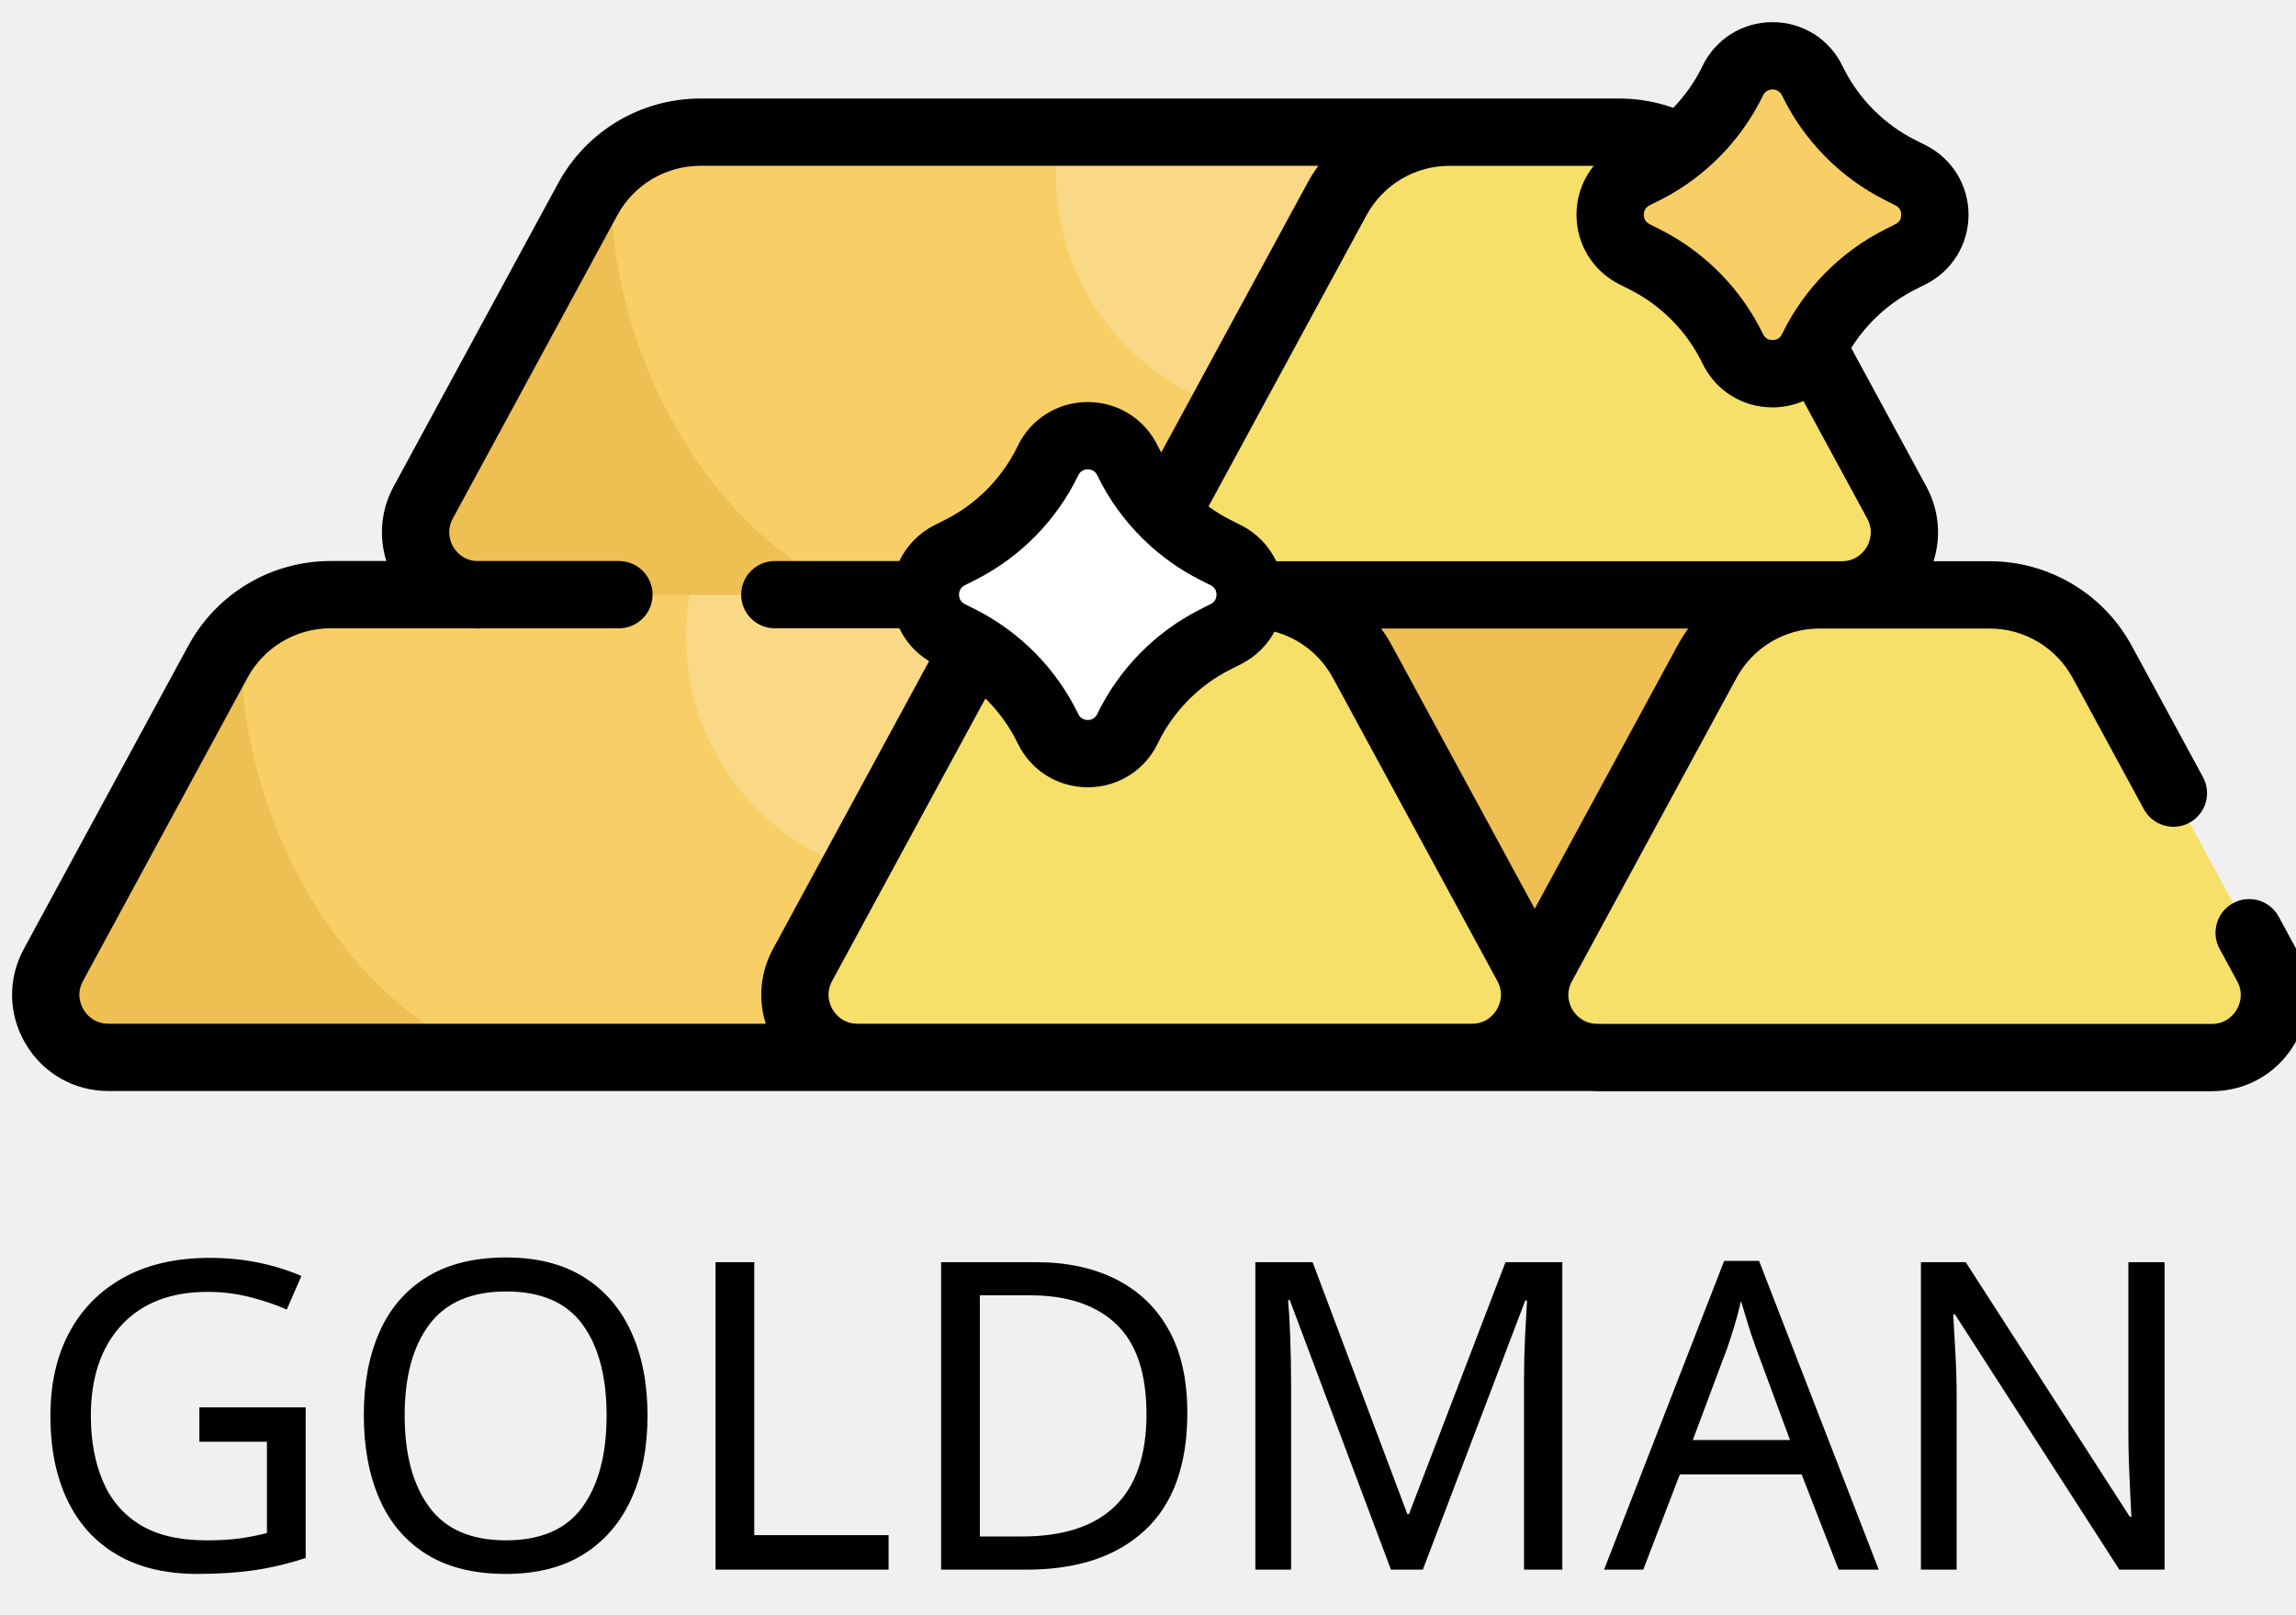
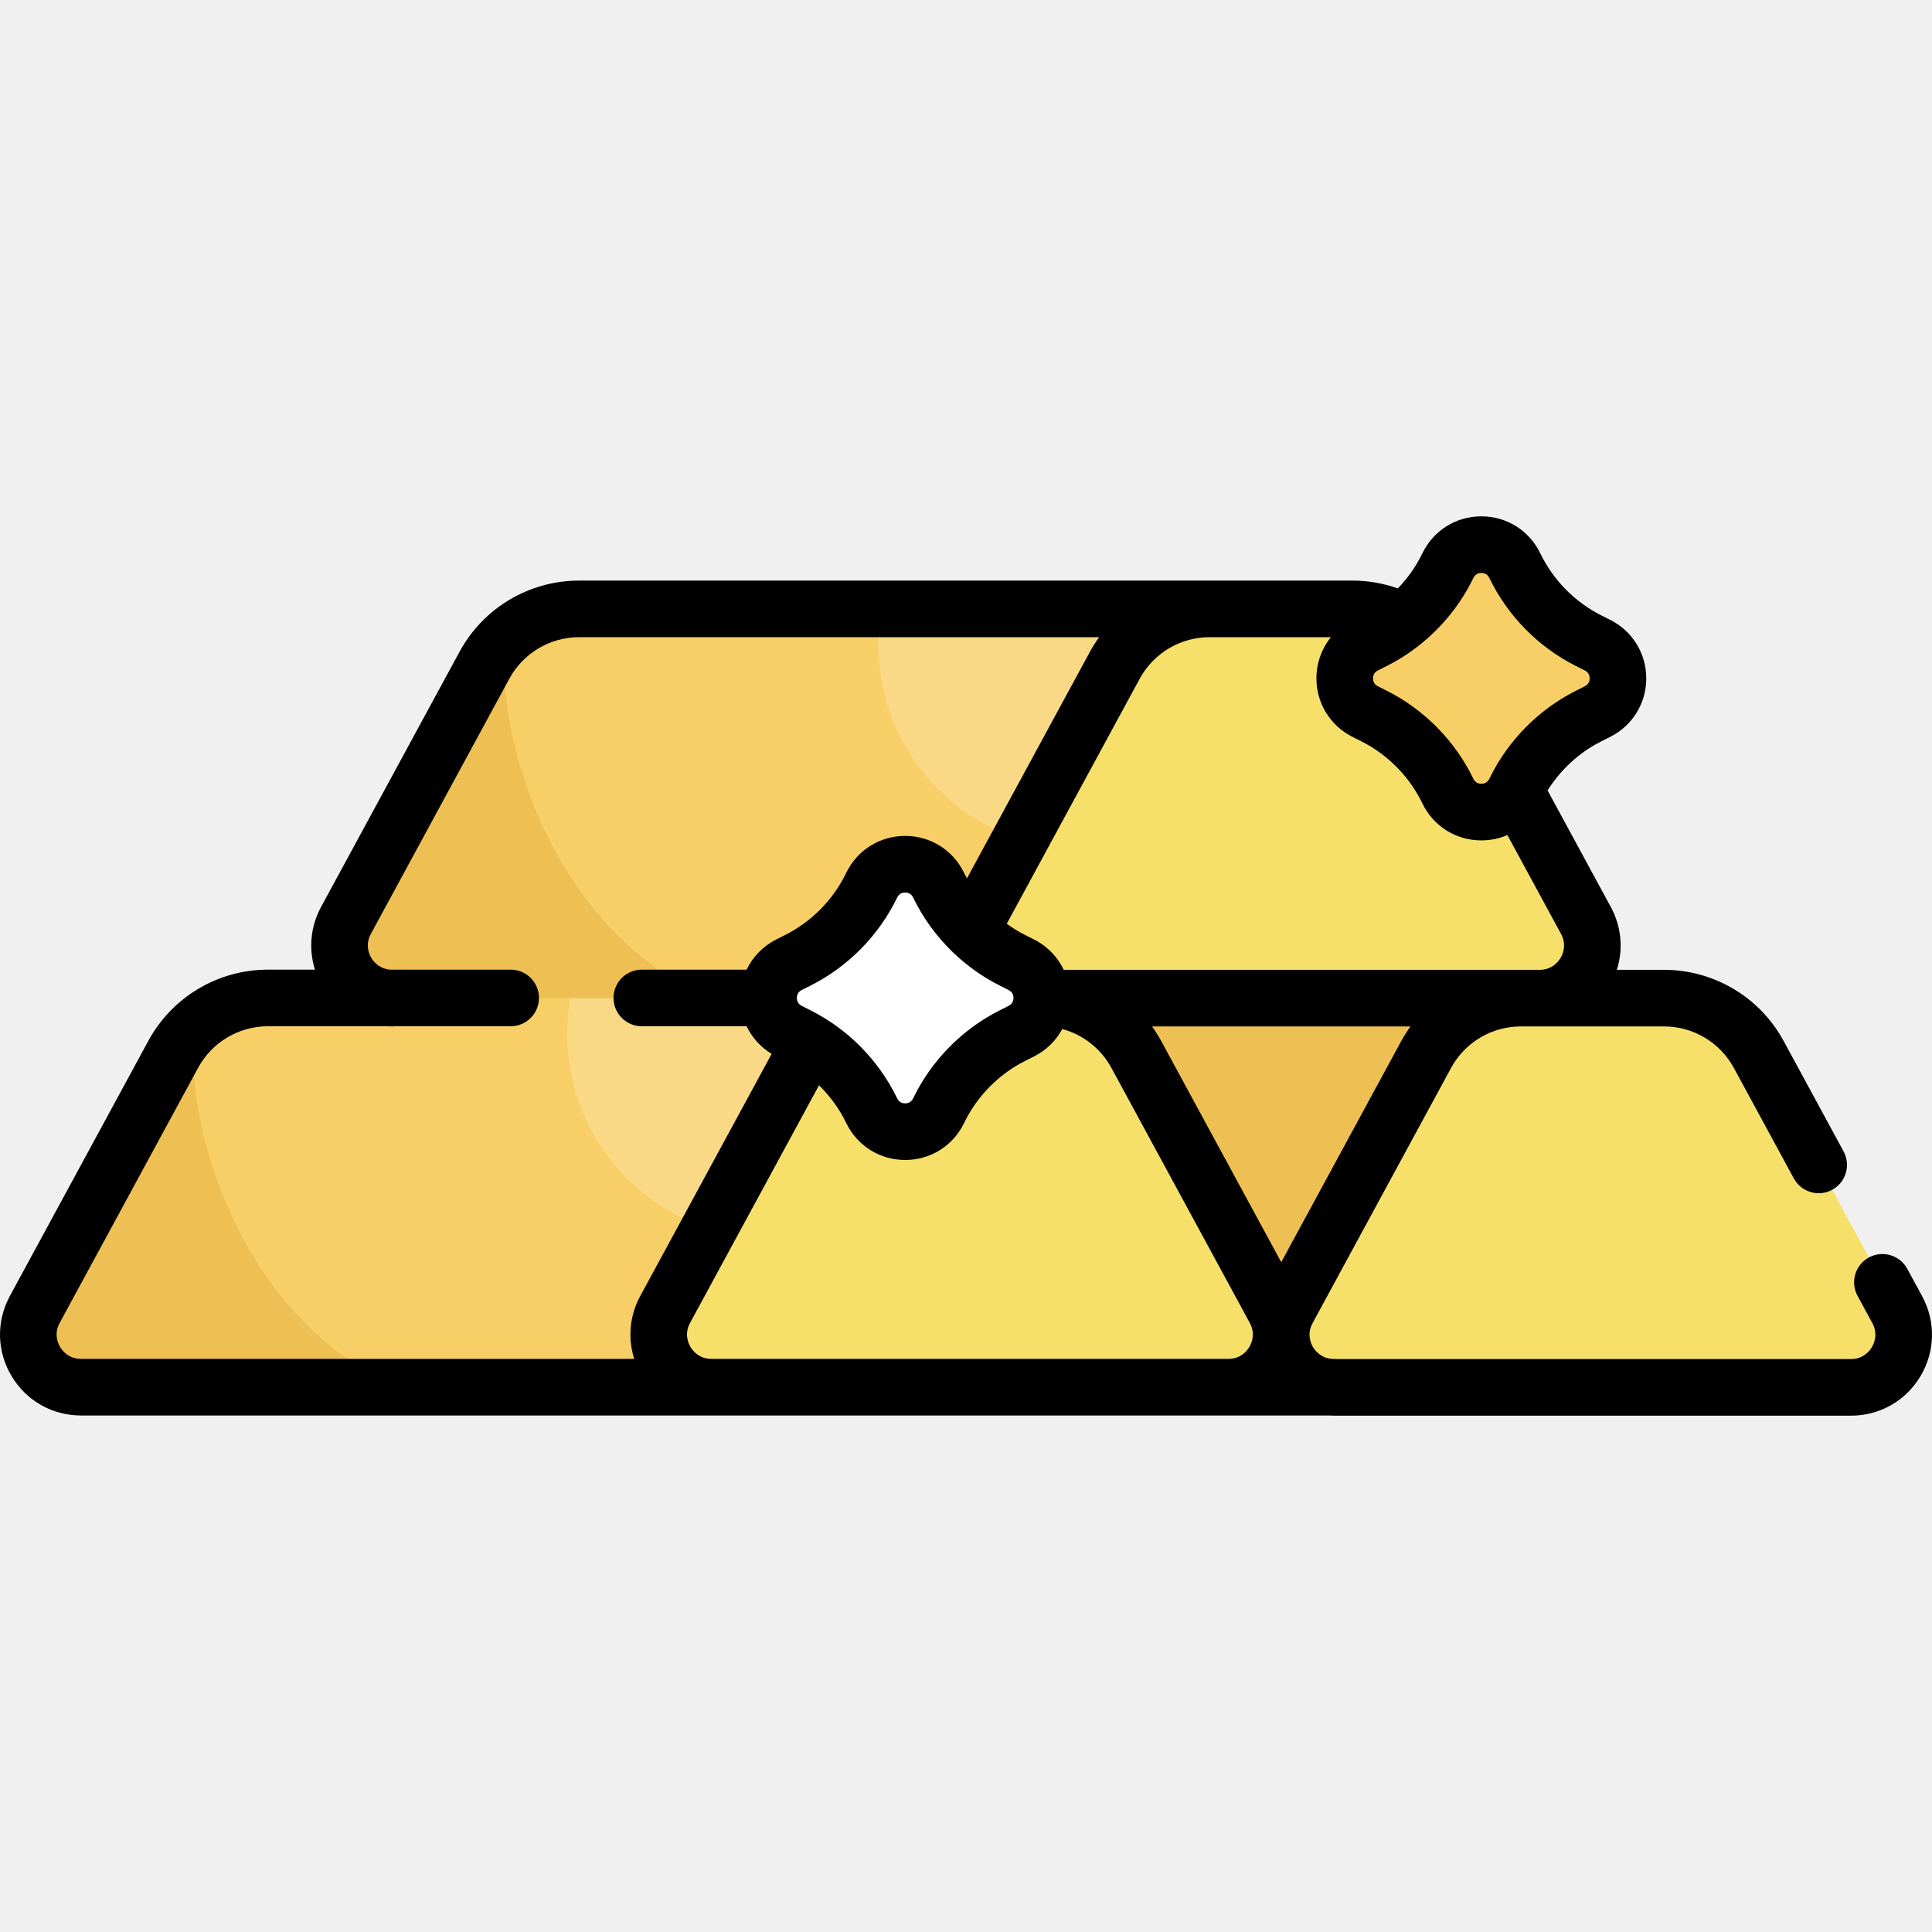
- <svg xmlns="http://www.w3.org/2000/svg" height="360" width="512" xml:space="preserve" viewBox="0 0 512 360" y="0px" x="0px" id="Capa_1" version="1.1">
-   <defs id="defs168">
-     <rect id="rect190" height="45.76" width="33.647" y="282.632" x="109.015" />
-     <rect id="rect184" height="82.098" width="32.301" y="211.301" x="115.745" />
-     <rect id="rect174" height="106.324" width="512.776" y="250.332" x="1.346" />
-   </defs>
-   <path id="path103" d="m 368.735,235.772 h -179.589 c -10.575,0 -17.303,-11.308 -12.26,-20.601 l 36.685,-67.603 c 4.999,-9.212 14.639,-14.949 25.119,-14.949 h 186.02 z" style="fill:#f7cf66" />
-   <path id="path105" d="m 368.735,235.772 h -179.589 c -10.575,0 -17.303,-11.308 -12.26,-20.601 l 36.685,-67.603 c 4.999,-9.212 14.639,-14.949 25.119,-14.949 h 186.02 z" style="opacity:0.2;fill:#c97b00;enable-background:new" />
-   <path id="path107" d="m 505.476,215.17 -36.684,-67.603 c -4.999,-9.212 -14.639,-14.949 -25.119,-14.949 h -37.921 c -10.481,0 -20.12,5.737 -25.119,14.949 l -36.685,67.603 c -5.044,9.295 1.685,20.601 12.26,20.601 h 137.01 c 10.572,0.001 17.301,-11.307 12.258,-20.601 z" style="fill:#f6e06a" />
-   <path id="path109" d="M 203.756,235.725 H 24.168 c -10.575,0 -17.303,-11.308 -12.26,-20.601 l 36.686,-67.603 c 4.999,-9.212 14.639,-14.949 25.119,-14.949 H 259.733 Z" style="fill:#f7cf66" />
-   <path id="path111" d="m 153.814,132.571 c -0.535,3.062 -0.83,6.207 -0.83,9.423 0,30.04 24.352,54.392 54.392,54.392 6.966,0 13.619,-1.324 19.74,-3.71 l 32.616,-60.104 h -105.918 z" style="opacity:0.2;fill:#ffffff;enable-background:new" />
-   <path id="path113" d="m 340.498,215.122 -36.686,-67.603 c -4.999,-9.212 -14.639,-14.949 -25.119,-14.949 h -37.921 c -10.481,0 -20.12,5.737 -25.119,14.949 l -36.686,67.603 c -5.044,9.295 1.685,20.601 12.26,20.601 h 137.01 c 10.576,0.002 17.304,-11.306 12.261,-20.601 z" style="fill:#f6e06a" />
-   <path d="m 286.229,132.619 h -179.587 c -10.575,0 -17.303,-11.308 -12.26,-20.601 l 36.686,-67.603 c 4.999,-9.212 14.639,-14.949 25.119,-14.949 h 186.02 z" style="fill:#f7cf66" id="SVGCleanerId_0" />
-   <g transform="translate(2.691737,-131.8951)" id="g117">
-     <path d="M 283.537,264.514 H 103.95 c -10.575,0 -17.303,-11.308 -12.26,-20.601 l 36.686,-67.603 c 4.999,-9.212 14.639,-14.949 25.119,-14.949 h 186.02 z" style="fill:#f7cf66" id="SVGCleanerId_0_1_" />
+ <svg xmlns="http://www.w3.org/2000/svg" version="1.1" id="Capa_1" x="0px" y="0px" viewBox="0 0 512 512" style="enable-background:new 0 0 512 512;" xml:space="preserve">
+   <path style="fill:#F7CF66;" d="M366.043,367.667H186.454c-10.575,0-17.303-11.308-12.26-20.601l36.685-67.603  c4.999-9.212,14.639-14.949,25.119-14.949h186.02L366.043,367.667z" />
+   <path style="opacity:0.2;fill:#C97B00;enable-background:new    ;" d="M366.043,367.667H186.454  c-10.575,0-17.303-11.308-12.26-20.601l36.685-67.603c4.999-9.212,14.639-14.949,25.119-14.949h186.02L366.043,367.667z" />
+   <path style="fill:#F6E06A;" d="M502.784,347.065L466.1,279.462c-4.999-9.212-14.639-14.949-25.119-14.949H403.06  c-10.481,0-20.12,5.737-25.119,14.949l-36.685,67.603c-5.044,9.295,1.685,20.601,12.26,20.601h137.01  C501.098,367.667,507.827,356.359,502.784,347.065z" />
+   <path style="fill:#F7CF66;" d="M201.064,367.62H21.476c-10.575,0-17.303-11.308-12.26-20.601l36.686-67.603  c4.999-9.212,14.639-14.949,25.119-14.949h186.02L201.064,367.62z" />
+   <path style="opacity:0.2;fill:#FFFFFF;enable-background:new    ;" d="M151.122,264.466c-0.535,3.062-0.83,6.207-0.83,9.423  c0,30.04,24.352,54.392,54.392,54.392c6.966,0,13.619-1.324,19.74-3.71l32.616-60.104H151.122V264.466z" />
+   <path style="fill:#F6E06A;" d="M337.806,347.017l-36.686-67.603c-4.999-9.212-14.639-14.949-25.119-14.949H238.08  c-10.481,0-20.12,5.737-25.119,14.949l-36.686,67.603c-5.044,9.295,1.685,20.601,12.26,20.601h137.01  C336.121,367.62,342.849,356.312,337.806,347.017z" />
+   <path id="SVGCleanerId_0" style="fill:#F7CF66;" d="M283.537,264.514H103.95c-10.575,0-17.303-11.308-12.26-20.601l36.686-67.603  c4.999-9.212,14.639-14.949,25.119-14.949h186.02L283.537,264.514z" />
+   <g>
+     <path id="SVGCleanerId_0_1_" style="fill:#F7CF66;" d="M283.537,264.514H103.95c-10.575,0-17.303-11.308-12.26-20.601   l36.686-67.603c4.999-9.212,14.639-14.949,25.119-14.949h186.02L283.537,264.514z" />
  </g>
-   <path id="path119" d="m 236.288,29.466 c -0.535,3.062 -0.83,6.207 -0.83,9.423 0,30.04 24.352,54.392 54.392,54.392 6.966,0 13.619,-1.324 19.74,-3.71 l 32.616,-60.104 z" style="opacity:0.2;fill:#ffffff;enable-background:new" />
-   <path id="path121" d="m 422.971,112.018 -36.685,-67.603 c -4.999,-9.212 -14.639,-14.949 -25.119,-14.949 h -37.921 c -10.481,0 -20.12,5.737 -25.119,14.949 l -36.685,67.603 c -5.044,9.295 1.685,20.601 12.26,20.601 h 137.01 c 10.574,0 17.303,-11.308 12.259,-20.601 z" style="fill:#f6e06a" />
-   <g transform="translate(2.691737,-131.8951)" id="g127">
-     <path id="path123" d="m 51.618,272.074 c -2.258,2.089 -4.203,4.553 -5.716,7.341 L 9.217,347.017 c -5.044,9.295 1.685,20.601 12.26,20.601 h 83.707 C 63.553,349.044 48.35,297.977 51.618,272.074 Z" style="opacity:0.2;fill:#c97b00;enable-background:new" />
-     <path id="path125" d="m 134.091,168.968 c -2.258,2.089 -4.203,4.553 -5.716,7.341 l -36.686,67.604 c -5.044,9.295 1.685,20.601 12.26,20.601 h 83.707 c -41.629,-18.575 -56.833,-69.643 -53.565,-95.546 z" style="opacity:0.2;fill:#c97b00;enable-background:new" />
+   <path style="opacity:0.2;fill:#FFFFFF;enable-background:new    ;" d="M233.596,161.361c-0.535,3.062-0.83,6.207-0.83,9.423  c0,30.04,24.352,54.392,54.392,54.392c6.966,0,13.619-1.324,19.74-3.71l32.616-60.104L233.596,161.361L233.596,161.361z" />
+   <path style="fill:#F6E06A;" d="M420.279,243.913l-36.685-67.603c-4.999-9.212-14.639-14.949-25.119-14.949h-37.921  c-10.481,0-20.12,5.737-25.119,14.949l-36.685,67.603c-5.044,9.295,1.685,20.601,12.26,20.601h137.01  C418.594,264.514,425.323,253.206,420.279,243.913z" />
+   <g>
+     <path style="opacity:0.2;fill:#C97B00;enable-background:new    ;" d="M51.618,272.074c-2.258,2.089-4.203,4.553-5.716,7.341   L9.217,347.017c-5.044,9.295,1.685,20.601,12.26,20.601h83.707C63.553,349.044,48.35,297.977,51.618,272.074z" />
+     <path style="opacity:0.2;fill:#C97B00;enable-background:new    ;" d="M134.091,168.968c-2.258,2.089-4.203,4.553-5.716,7.341   l-36.686,67.604c-5.044,9.295,1.685,20.601,12.26,20.601h83.707C146.027,245.939,130.823,194.871,134.091,168.968z" />
  </g>
-   <path id="path129" d="m 404.136,77.748 v 0 c -3.583,7.427 -14.161,7.427 -17.743,0 v 0 c -4.147,-8.597 -11.016,-15.584 -19.54,-19.875 l -2.376,-1.196 c -7.227,-3.639 -7.227,-13.957 0,-17.594 l 2.376,-1.196 c 8.525,-4.292 15.394,-11.279 19.54,-19.875 v 0 c 3.583,-7.427 14.161,-7.427 17.743,0 v 0 c 4.147,8.597 11.016,15.584 19.54,19.875 l 2.376,1.196 c 7.227,3.639 7.227,13.957 0,17.594 l -2.376,1.196 c -8.525,4.292 -15.394,11.279 -19.54,19.875 z" style="fill:#f7cf66" />
-   <path id="path131" d="m 251.438,162.441 v 0 c -3.583,7.427 -14.161,7.427 -17.742,0 v 0 c -4.147,-8.597 -11.016,-15.584 -19.54,-19.875 l -2.376,-1.196 c -7.227,-3.639 -7.227,-13.957 0,-17.595 l 2.376,-1.196 c 8.525,-4.292 15.394,-11.279 19.54,-19.875 v 0 c 3.583,-7.427 14.161,-7.427 17.742,0 v 0 c 4.147,8.597 11.016,15.584 19.54,19.875 l 2.376,1.196 c 7.227,3.639 7.227,13.957 0,17.595 l -2.376,1.196 c -8.524,4.291 -15.393,11.278 -19.54,19.875 z" style="fill:#ffffff" />
-   <path id="path133" d="m 512.068,211.593 -3.925,-7.234 c -1.976,-3.641 -6.529,-4.992 -10.169,-3.016 -3.641,1.976 -4.991,6.528 -3.016,10.169 l 3.926,7.235 c 1.578,2.909 0.438,5.426 -0.126,6.374 -0.563,0.948 -2.232,3.151 -5.542,3.151 h -136.186 c -0.271,-0.03 -0.545,-0.047 -0.824,-0.047 h -0.572 c -2.92,-0.242 -4.441,-2.214 -4.97,-3.104 -0.564,-0.948 -1.705,-3.465 -0.126,-6.374 l 36.686,-67.603 c 3.691,-6.801 10.79,-11.026 18.527,-11.026 h 37.92 c 7.738,0 14.837,4.225 18.527,11.026 l 15.875,29.253 c 1.975,3.64 6.526,4.989 10.169,3.015 3.641,-1.976 4.99,-6.528 3.015,-10.169 l -15.876,-29.253 c -6.317,-11.641 -18.467,-18.871 -31.711,-18.871 h -12.502 c 1.752,-5.485 1.231,-11.449 -1.607,-16.678 l -16.746,-30.861 c 3.464,-5.517 8.397,-10.07 14.233,-13.009 l 2.376,-1.196 c 5.889,-2.965 9.547,-8.903 9.547,-15.497 0,-6.593 -3.658,-12.531 -9.548,-15.497 l -2.376,-1.196 c -7.011,-3.53 -12.749,-9.367 -16.159,-16.435 -2.919,-6.052 -8.907,-9.812 -15.627,-9.812 -6.72,0 -12.707,3.76 -15.627,9.812 -1.655,3.431 -3.867,6.564 -6.499,9.291 -3.846,-1.356 -7.903,-2.076 -11.972,-2.076 h -204.98 c -13.244,0 -25.394,7.231 -31.711,18.871 l -36.686,67.604 c -2.83,5.215 -3.355,11.16 -1.622,16.631 h -12.451 c -13.244,0 -25.394,7.231 -31.711,18.871 l -36.685,67.604 c -3.643,6.711 -3.486,14.637 0.419,21.198 3.905,6.563 10.796,10.48 18.432,10.48 H 354.765 c 0.477,0.031 0.957,0.047 1.441,0.047 h 137.01 c 7.637,0 14.527,-3.918 18.432,-10.48 3.905,-6.562 4.062,-14.487 0.42,-21.198 z m -144.219,-165.813 2.376,-1.196 c 3.182,-1.602 6.177,-3.543 8.941,-5.766 0.164,-0.124 0.322,-0.256 0.476,-0.395 5.656,-4.662 10.307,-10.523 13.507,-17.155 0.558,-1.156 1.565,-1.329 2.116,-1.329 0.551,0 1.559,0.172 2.116,1.329 4.837,10.028 12.978,18.308 22.923,23.316 l 2.376,1.196 c 1.125,0.566 1.293,1.559 1.293,2.099 0,0.541 -0.168,1.533 -1.293,2.099 l -2.376,1.196 c -9.828,4.949 -17.887,13.097 -22.744,22.965 -0.003,0.005 -0.006,0.01 -0.009,0.016 -0.057,0.108 -0.112,0.216 -0.165,0.325 0,10e-4 -10e-4,0.002 -10e-4,0.003 -0.001,0.002 -0.002,0.004 -0.003,0.006 v 0 c -0.558,1.156 -1.565,1.329 -2.116,1.329 -0.551,0 -1.559,-0.173 -2.117,-1.33 -4.837,-10.028 -12.979,-18.308 -22.922,-23.315 l -2.376,-1.196 c -1.126,-0.566 -1.294,-1.559 -1.294,-2.099 -0.002,-0.539 0.166,-1.532 1.292,-2.098 z m -44.603,-8.814 h 32.16 c -2.452,3.026 -3.85,6.843 -3.85,10.914 0,6.593 3.658,12.531 9.548,15.497 l 2.375,1.196 c 7.011,3.53 12.75,9.367 16.158,16.435 2.919,6.053 8.907,9.813 15.627,9.813 2.435,0 4.77,-0.5 6.902,-1.417 l 14.214,26.193 c 1.579,2.909 0.438,5.426 -0.126,6.374 -0.564,0.947 -2.233,3.151 -5.543,3.151 h -126.114 c -1.619,-3.415 -4.34,-6.266 -7.871,-8.044 l -2.375,-1.196 c -1.702,-0.857 -3.326,-1.855 -4.863,-2.969 l 35.229,-64.919 c 3.692,-6.803 10.791,-11.028 18.529,-11.028 z m -51.973,95.663 c -0.011,0.55 -0.202,1.494 -1.291,2.042 l -2.376,1.196 c -9.945,5.008 -18.086,13.289 -22.922,23.316 -0.558,1.156 -1.565,1.329 -2.117,1.329 -0.551,0 -1.559,-0.172 -2.116,-1.329 -4.838,-10.029 -12.979,-18.309 -22.923,-23.316 l -2.376,-1.196 c -1.126,-0.566 -1.293,-1.559 -1.293,-2.099 0,-0.54 0.168,-1.533 1.293,-2.099 l 2.376,-1.196 c 9.945,-5.007 18.085,-13.288 22.923,-23.316 0.558,-1.156 1.565,-1.329 2.116,-1.329 0.551,0 1.559,0.173 2.117,1.329 2.528,5.241 5.966,9.998 10.085,14.067 0.167,0.181 0.344,0.353 0.529,0.517 3.637,3.491 7.783,6.453 12.309,8.732 l 2.376,1.196 c 1.122,0.565 1.292,1.552 1.293,2.093 0,0.018 -0.003,0.035 -0.003,0.053 0,0.003 0,0.006 0,0.01 z m -100.503,95.596 H 24.168 c -3.31,0 -4.979,-2.204 -5.542,-3.151 -0.564,-0.947 -1.705,-3.465 -0.126,-6.374 l 36.685,-67.604 c 3.691,-6.801 10.791,-11.026 18.527,-11.026 h 31.487 c 0.477,0.031 0.957,0.047 1.441,0.047 0.279,0 0.553,-0.018 0.824,-0.047 h 30.558 c 4.142,0 7.5,-3.358 7.5,-7.5 0,-4.142 -3.358,-7.5 -7.5,-7.5 h -31.953 c -2.92,-0.241 -4.441,-2.214 -4.97,-3.103 -0.563,-0.948 -1.704,-3.465 -0.126,-6.374 l 36.686,-67.603 c 3.691,-6.801 10.79,-11.026 18.527,-11.026 h 137.79 c -0.885,1.23 -1.706,2.518 -2.441,3.872 l -32.578,60.034 c -0.257,-0.475 -0.529,-0.941 -0.764,-1.428 -2.92,-6.052 -8.908,-9.812 -15.628,-9.811 -6.72,0 -12.707,3.76 -15.626,9.812 -3.41,7.069 -9.149,12.906 -16.16,16.436 l -2.376,1.196 c -3.514,1.77 -6.225,4.602 -7.847,7.997 h -27.774 c -4.142,0 -7.5,3.358 -7.5,7.5 0,4.142 3.358,7.5 7.5,7.5 h 27.774 c 1.43,2.991 3.706,5.544 6.633,7.319 l -34.815,64.157 c -2.836,5.227 -3.356,11.192 -1.604,16.677 z m 163.01,-3.152 c -0.563,0.948 -2.232,3.151 -5.542,3.151 h -137.01 c -3.31,0 -4.979,-2.204 -5.542,-3.151 -0.564,-0.947 -1.705,-3.465 -0.127,-6.374 l 34.181,-62.988 c 2.94,2.886 5.401,6.258 7.2,9.987 2.919,6.052 8.907,9.812 15.626,9.812 0.001,0 0,0 0.001,0 6.719,0 12.707,-3.76 15.627,-9.812 v 0 c 3.409,-7.069 9.148,-12.906 16.158,-16.435 l 2.376,-1.196 c 3.257,-1.64 5.826,-4.191 7.477,-7.257 5.489,1.486 10.229,5.15 13.016,10.286 l 36.685,67.603 c 1.579,2.909 0.438,5.427 -0.126,6.374 z m -23.376,-81.13 c -0.725,-1.337 -1.536,-2.608 -2.408,-3.824 h 68.485 c -0.885,1.23 -1.706,2.518 -2.441,3.872 l -31.805,58.61 z" />
-   <g transform="translate(2.691737,-131.8951)" id="g135">
+   <path style="fill:#F7CF66;" d="M401.444,209.643L401.444,209.643c-3.583,7.427-14.161,7.427-17.743,0l0,0  c-4.147-8.597-11.016-15.584-19.54-19.875l-2.376-1.196c-7.227-3.639-7.227-13.957,0-17.594l2.376-1.196  c8.525-4.292,15.394-11.279,19.54-19.875l0,0c3.583-7.427,14.161-7.427,17.743,0l0,0c4.147,8.597,11.016,15.584,19.54,19.875  l2.376,1.196c7.227,3.639,7.227,13.957,0,17.594l-2.376,1.196C412.459,194.06,405.59,201.047,401.444,209.643z" />
+   <path style="fill:#FFFFFF;" d="M248.746,294.336L248.746,294.336c-3.583,7.427-14.161,7.427-17.742,0l0,0  c-4.147-8.597-11.016-15.584-19.54-19.875l-2.376-1.196c-7.227-3.639-7.227-13.957,0-17.595l2.376-1.196  c8.525-4.292,15.394-11.279,19.54-19.875l0,0c3.583-7.427,14.161-7.427,17.742,0l0,0c4.147,8.597,11.016,15.584,19.54,19.875  l2.376,1.196c7.227,3.639,7.227,13.957,0,17.595l-2.376,1.196C259.762,278.752,252.893,285.739,248.746,294.336z" />
+   <path d="M509.376,343.488l-3.925-7.234c-1.976-3.641-6.529-4.992-10.169-3.016c-3.641,1.976-4.991,6.528-3.016,10.169l3.926,7.235  c1.578,2.909,0.438,5.426-0.126,6.374c-0.563,0.948-2.232,3.151-5.542,3.151H354.338c-0.271-0.03-0.545-0.047-0.824-0.047h-0.572  c-2.92-0.242-4.441-2.214-4.97-3.104c-0.564-0.948-1.705-3.465-0.126-6.374l36.686-67.603c3.691-6.801,10.79-11.026,18.527-11.026  h37.92c7.738,0,14.837,4.225,18.527,11.026l15.875,29.253c1.975,3.64,6.526,4.989,10.169,3.015c3.641-1.976,4.99-6.528,3.015-10.169  l-15.876-29.253c-6.317-11.641-18.467-18.871-31.711-18.871h-12.502c1.752-5.485,1.231-11.449-1.607-16.678l-16.746-30.861  c3.464-5.517,8.397-10.07,14.233-13.009l2.376-1.196c5.889-2.965,9.547-8.903,9.547-15.497c0-6.593-3.658-12.531-9.548-15.497  l-2.376-1.196c-7.011-3.53-12.749-9.367-16.159-16.435c-2.919-6.052-8.907-9.812-15.627-9.812s-12.707,3.76-15.627,9.812  c-1.655,3.431-3.867,6.564-6.499,9.291c-3.846-1.356-7.903-2.076-11.972-2.076h-204.98c-13.244,0-25.394,7.231-31.711,18.871  l-36.686,67.604c-2.83,5.215-3.355,11.16-1.622,16.631H71.021c-13.244,0-25.394,7.231-31.711,18.871L2.625,343.441  c-3.643,6.711-3.486,14.637,0.419,21.198c3.905,6.563,10.796,10.48,18.432,10.48h330.597c0.477,0.031,0.957,0.047,1.441,0.047  h137.01c7.637,0,14.527-3.918,18.432-10.48C512.861,358.124,513.018,350.199,509.376,343.488z M365.157,177.675l2.376-1.196  c3.182-1.602,6.177-3.543,8.941-5.766c0.164-0.124,0.322-0.256,0.476-0.395c5.656-4.662,10.307-10.523,13.507-17.155  c0.558-1.156,1.565-1.329,2.116-1.329c0.551,0,1.559,0.172,2.116,1.329c4.837,10.028,12.978,18.308,22.923,23.316l2.376,1.196  c1.125,0.566,1.293,1.559,1.293,2.099c0,0.541-0.168,1.533-1.293,2.099l-2.376,1.196c-9.828,4.949-17.887,13.097-22.744,22.965  c-0.003,0.005-0.006,0.01-0.009,0.016c-0.057,0.108-0.112,0.216-0.165,0.325c0,0.001-0.001,0.002-0.001,0.003  c-0.001,0.002-0.002,0.004-0.003,0.006l0,0c-0.558,1.156-1.565,1.329-2.116,1.329c-0.551,0-1.559-0.173-2.117-1.33  c-4.837-10.028-12.979-18.308-22.922-23.315l-2.376-1.196c-1.126-0.566-1.294-1.559-1.294-2.099  C363.863,179.234,364.031,178.241,365.157,177.675z M320.554,168.861h32.16c-2.452,3.026-3.85,6.843-3.85,10.914  c0,6.593,3.658,12.531,9.548,15.497l2.375,1.196c7.011,3.53,12.75,9.367,16.158,16.435c2.919,6.053,8.907,9.813,15.627,9.813  c2.435,0,4.77-0.5,6.902-1.417l14.214,26.193c1.579,2.909,0.438,5.426-0.126,6.374c-0.564,0.947-2.233,3.151-5.543,3.151H281.905  c-1.619-3.415-4.34-6.266-7.871-8.044l-2.375-1.196c-1.702-0.857-3.326-1.855-4.863-2.969l35.229-64.919  C305.717,173.086,312.816,168.861,320.554,168.861z M268.581,264.524c-0.011,0.55-0.202,1.494-1.291,2.042l-2.376,1.196  c-9.945,5.008-18.086,13.289-22.922,23.316c-0.558,1.156-1.565,1.329-2.117,1.329c-0.551,0-1.559-0.172-2.116-1.329  c-4.838-10.029-12.979-18.309-22.923-23.316l-2.376-1.196c-1.126-0.566-1.293-1.559-1.293-2.099c0-0.54,0.168-1.533,1.293-2.099  l2.376-1.196c9.945-5.007,18.085-13.288,22.923-23.316c0.558-1.156,1.565-1.329,2.116-1.329s1.559,0.173,2.117,1.329  c2.528,5.241,5.966,9.998,10.085,14.067c0.167,0.181,0.344,0.353,0.529,0.517c3.637,3.491,7.783,6.453,12.309,8.732l2.376,1.196  c1.122,0.565,1.292,1.552,1.293,2.093c0,0.018-0.003,0.035-0.003,0.053C268.581,264.517,268.581,264.52,268.581,264.524z   M168.078,360.12H21.476c-3.31,0-4.979-2.204-5.542-3.151c-0.564-0.947-1.705-3.465-0.126-6.374l36.685-67.604  c3.691-6.801,10.791-11.026,18.527-11.026h31.487c0.477,0.031,0.957,0.047,1.441,0.047c0.279,0,0.553-0.018,0.824-0.047h30.558  c4.142,0,7.5-3.358,7.5-7.5s-3.358-7.5-7.5-7.5h-31.953c-2.92-0.241-4.441-2.214-4.97-3.103c-0.563-0.948-1.704-3.465-0.126-6.374  l36.686-67.603c3.691-6.801,10.79-11.026,18.527-11.026h137.79c-0.885,1.23-1.706,2.518-2.441,3.872l-32.578,60.034  c-0.257-0.475-0.529-0.941-0.764-1.428c-2.92-6.052-8.908-9.812-15.628-9.811c-6.72,0-12.707,3.76-15.626,9.812  c-3.41,7.069-9.149,12.906-16.16,16.436l-2.376,1.196c-3.514,1.77-6.225,4.602-7.847,7.997h-27.774c-4.142,0-7.5,3.358-7.5,7.5  s3.358,7.5,7.5,7.5h27.774c1.43,2.991,3.706,5.544,6.633,7.319l-34.815,64.157C166.846,348.67,166.326,354.635,168.078,360.12z   M331.088,356.968c-0.563,0.948-2.232,3.151-5.542,3.151h-137.01c-3.31,0-4.979-2.204-5.542-3.151  c-0.564-0.947-1.705-3.465-0.127-6.374l34.181-62.988c2.94,2.886,5.401,6.258,7.2,9.987c2.919,6.052,8.907,9.812,15.626,9.812  c0.001,0,0,0,0.001,0c6.719,0,12.707-3.76,15.627-9.812l0,0c3.409-7.069,9.148-12.906,16.158-16.435l2.376-1.196  c3.257-1.64,5.826-4.191,7.477-7.257c5.489,1.486,10.229,5.15,13.016,10.286l36.685,67.603  C332.793,353.503,331.652,356.021,331.088,356.968z M307.712,275.838c-0.725-1.337-1.536-2.608-2.408-3.824h68.485  c-0.885,1.23-1.706,2.518-2.441,3.872l-31.805,58.61L307.712,275.838z" />
+   <g>
</g>
-   <g transform="translate(2.691737,-131.8951)" id="g137">
+   <g>
</g>
-   <g transform="translate(2.691737,-131.8951)" id="g139">
+   <g>
</g>
-   <g transform="translate(2.691737,-131.8951)" id="g141">
+   <g>
</g>
-   <g transform="translate(2.691737,-131.8951)" id="g143">
+   <g>
</g>
-   <g transform="translate(2.691737,-131.8951)" id="g145">
+   <g>
</g>
-   <g transform="translate(2.691737,-131.8951)" id="g147">
+   <g>
</g>
-   <g transform="translate(2.691737,-131.8951)" id="g149">
+   <g>
</g>
-   <g transform="translate(2.691737,-131.8951)" id="g151">
+   <g>
</g>
-   <g transform="translate(2.691737,-131.8951)" id="g153">
+   <g>
</g>
-   <g transform="translate(2.691737,-131.8951)" id="g155">
+   <g>
</g>
-   <g transform="translate(2.691737,-131.8951)" id="g157">
+   <g>
</g>
-   <g transform="translate(2.691737,-131.8951)" id="g159">
+   <g>
</g>
-   <g transform="translate(2.691737,-131.8951)" id="g161">
+   <g>
</g>
-   <g transform="translate(2.691737,-131.8951)" id="g163">
+   <g>
</g>
-   <text style="font-style:normal;font-weight:normal;font-size:40px;line-height:1.25;font-family:sans-serif;white-space:pre;shape-inside:url(#rect174);fill:#000000;fill-opacity:1;stroke:none;" id="text172" xml:space="preserve" />
-   <text id="text180" y="285.324" x="111.707" style="font-style:normal;font-weight:normal;font-size:40px;line-height:1.25;font-family:sans-serif;fill:#000000;fill-opacity:1;stroke:none" xml:space="preserve">
-     <tspan style="font-size:96px" y="285.324" x="111.707" id="tspan178" />
-   </text>
-   <text style="font-style:normal;font-weight:normal;font-size:40px;line-height:1.25;font-family:sans-serif;white-space:pre;shape-inside:url(#rect184);fill:#000000;fill-opacity:1;stroke:none;" id="text182" xml:space="preserve" />
-   <text style="font-style:normal;font-weight:normal;font-size:40px;line-height:1.25;font-family:sans-serif;white-space:pre;shape-inside:url(#rect190);fill:#000000;fill-opacity:1;stroke:none;" id="text188" xml:space="preserve" />
-   <text id="text196" y="349.926" x="5.383" style="font-size:96px;line-height:1.25;font-family:sans-serif" xml:space="preserve">
-     <tspan y="349.926" x="5.383" id="tspan194">GOLDMAN</tspan>
-   </text>
</svg>
